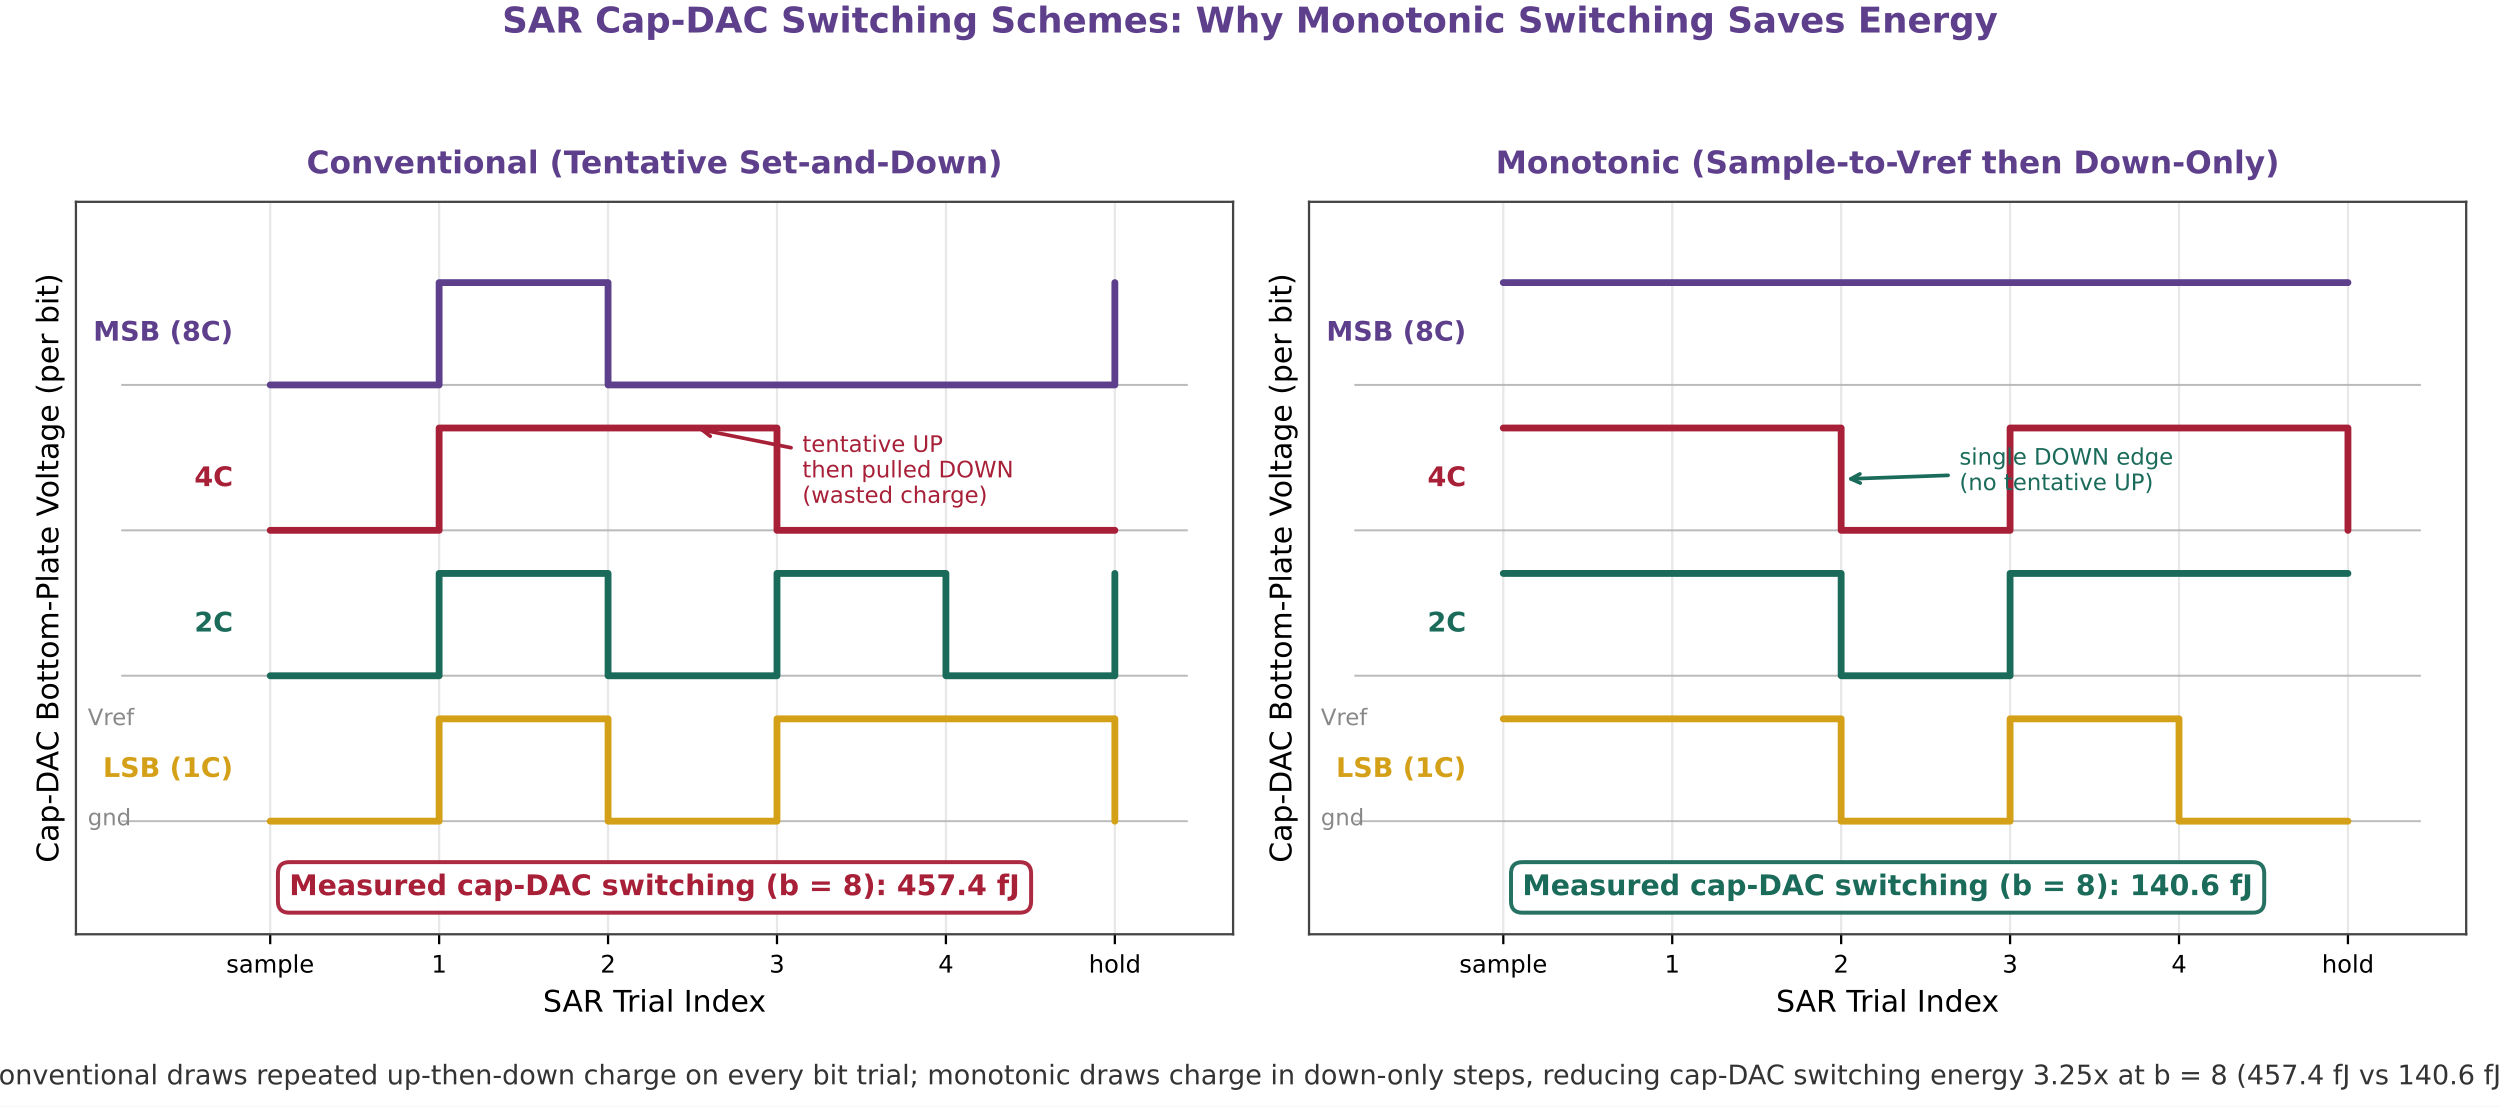
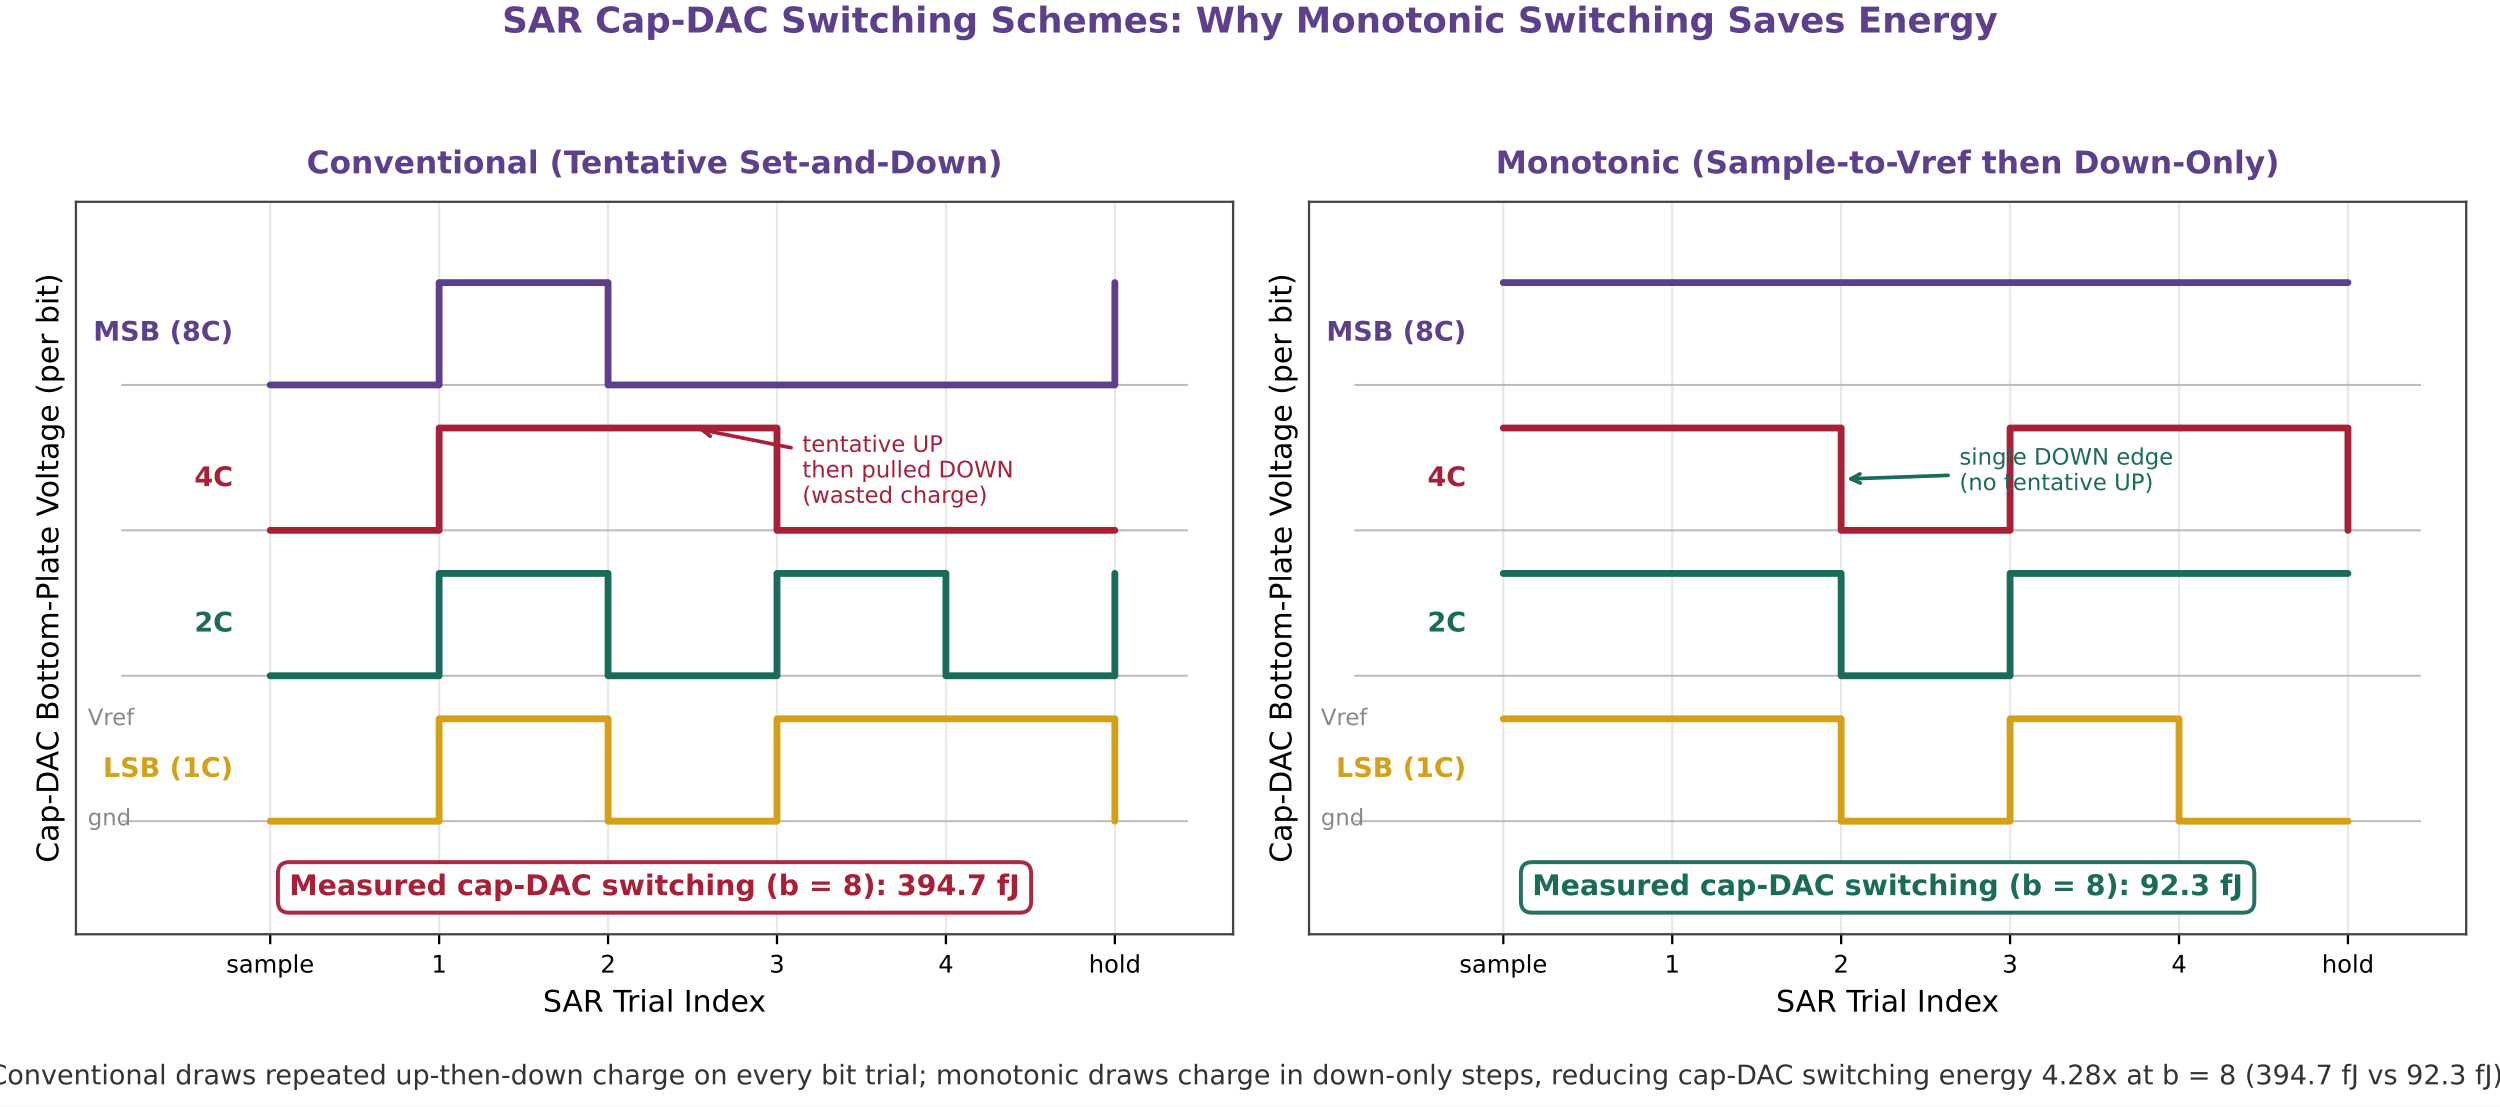
<svg xmlns="http://www.w3.org/2000/svg" xmlns:xlink="http://www.w3.org/1999/xlink" width="878.4pt" height="388.8pt" viewBox="0 0 878.4 388.8" version="1.1">
  <defs>
    <style type="text/css">*{stroke-linejoin: round; stroke-linecap: butt}</style>
  </defs>
  <g id="figure_1">
    <g id="patch_1">
-       <path d="M 0 388.8  L 878.4 388.8  L 878.4 0  L 0 0  z " style="fill: #ffffff" />
+       <path d="M 0 388.8 L 878.4 388.8 L 878.4 0 L 0 0 z " style="fill: #ffffff" />
    </g>
    <g id="axes_1">
      <g id="patch_2">
-         <path d="M 26.68 328.264  L 433.26 328.264  L 433.26 70.912  L 26.68 70.912  z " style="fill: #ffffff" />
+         <path d="M 26.68 328.264 L 433.26 328.264 L 433.26 70.912 L 26.68 70.912 z " style="fill: #ffffff" />
      </g>
      <g id="line2d_1">
-         <path d="M 42.943 135.25  L 416.997 135.25  " clip-path="url(#pe3104d5036)" style="fill: none; stroke: #bbbbbb; stroke-width: 0.7; stroke-linecap: square" />
+         <path d="M 42.943 135.25 L 416.997 135.25 " clip-path="url(#pd3386ef83d)" style="fill: none; stroke: #bbbbbb; stroke-width: 0.7; stroke-linecap: square" />
      </g>
      <g id="line2d_2">
-         <path d="M 42.943 186.342  L 416.997 186.342  " clip-path="url(#pe3104d5036)" style="fill: none; stroke: #bbbbbb; stroke-width: 0.7; stroke-linecap: square" />
+         <path d="M 42.943 186.342 L 416.997 186.342 " clip-path="url(#pd3386ef83d)" style="fill: none; stroke: #bbbbbb; stroke-width: 0.7; stroke-linecap: square" />
      </g>
      <g id="line2d_3">
-         <path d="M 42.943 237.434  L 416.997 237.434  " clip-path="url(#pe3104d5036)" style="fill: none; stroke: #bbbbbb; stroke-width: 0.7; stroke-linecap: square" />
+         <path d="M 42.943 237.434 L 416.997 237.434 " clip-path="url(#pd3386ef83d)" style="fill: none; stroke: #bbbbbb; stroke-width: 0.7; stroke-linecap: square" />
      </g>
      <g id="line2d_4">
-         <path d="M 42.943 288.526  L 416.997 288.526  " clip-path="url(#pe3104d5036)" style="fill: none; stroke: #bbbbbb; stroke-width: 0.7; stroke-linecap: square" />
+         <path d="M 42.943 288.526 L 416.997 288.526 " clip-path="url(#pd3386ef83d)" style="fill: none; stroke: #bbbbbb; stroke-width: 0.7; stroke-linecap: square" />
      </g>
      <g id="matplotlib.axis_1">
        <g id="xtick_1">
          <g id="line2d_5">
-             <path d="M 94.938 328.264  L 94.938 70.912  " clip-path="url(#pe3104d5036)" style="fill: none; stroke: #b0b0b0; stroke-opacity: 0.3; stroke-width: 0.8; stroke-linecap: square" />
+             <path d="M 94.938 328.264 L 94.938 70.912 " clip-path="url(#pd3386ef83d)" style="fill: none; stroke: #b0b0b0; stroke-opacity: 0.3; stroke-width: 0.8; stroke-linecap: square" />
          </g>
          <g id="line2d_6">
            <defs>
-               <path id="mf06673eeaa" d="M 0 0  L 0 3.5  " style="stroke: #000000; stroke-width: 0.8" />
+               <path id="mffccee835b" d="M 0 0 L 0 3.5 " style="stroke: #000000; stroke-width: 0.8" />
            </defs>
            <g>
-               <use xlink:href="#mf06673eeaa" x="94.938" y="328.264" style="stroke: #000000; stroke-width: 0.8" />
+               <use xlink:href="#mffccee835b" x="94.938" y="328.264" style="stroke: #000000; stroke-width: 0.8" />
            </g>
          </g>
          <g id="text_1">
            <text style="font-size: 8.5px; font-family: 'DejaVu Sans', 'Bitstream Vera Sans', 'Computer Modern Sans Serif', 'Lucida Grande', 'Verdana', 'Geneva', 'Lucid', 'Arial', 'Helvetica', 'Avant Garde', sans-serif; text-anchor: middle" x="94.938" y="341.723" transform="rotate(-0 94.93796 341.7227)">sample</text>
          </g>
        </g>
        <g id="xtick_2">
          <g id="line2d_7">
-             <path d="M 154.293 328.264  L 154.293 70.912  " clip-path="url(#pe3104d5036)" style="fill: none; stroke: #b0b0b0; stroke-opacity: 0.3; stroke-width: 0.8; stroke-linecap: square" />
+             <path d="M 154.293 328.264 L 154.293 70.912 " clip-path="url(#pd3386ef83d)" style="fill: none; stroke: #b0b0b0; stroke-opacity: 0.3; stroke-width: 0.8; stroke-linecap: square" />
          </g>
          <g id="line2d_8">
            <g>
-               <use xlink:href="#mf06673eeaa" x="154.293" y="328.264" style="stroke: #000000; stroke-width: 0.8" />
+               <use xlink:href="#mffccee835b" x="154.293" y="328.264" style="stroke: #000000; stroke-width: 0.8" />
            </g>
          </g>
          <g id="text_2">
            <text style="font-size: 8.5px; font-family: 'DejaVu Sans', 'Bitstream Vera Sans', 'Computer Modern Sans Serif', 'Lucida Grande', 'Verdana', 'Geneva', 'Lucid', 'Arial', 'Helvetica', 'Avant Garde', sans-serif; text-anchor: middle" x="154.293" y="341.723" transform="rotate(-0 154.2927 341.7227)">1</text>
          </g>
        </g>
        <g id="xtick_3">
          <g id="line2d_9">
-             <path d="M 213.647 328.264  L 213.647 70.912  " clip-path="url(#pe3104d5036)" style="fill: none; stroke: #b0b0b0; stroke-opacity: 0.3; stroke-width: 0.8; stroke-linecap: square" />
+             <path d="M 213.647 328.264 L 213.647 70.912 " clip-path="url(#pd3386ef83d)" style="fill: none; stroke: #b0b0b0; stroke-opacity: 0.3; stroke-width: 0.8; stroke-linecap: square" />
          </g>
          <g id="line2d_10">
            <g>
-               <use xlink:href="#mf06673eeaa" x="213.647" y="328.264" style="stroke: #000000; stroke-width: 0.8" />
+               <use xlink:href="#mffccee835b" x="213.647" y="328.264" style="stroke: #000000; stroke-width: 0.8" />
            </g>
          </g>
          <g id="text_3">
            <text style="font-size: 8.5px; font-family: 'DejaVu Sans', 'Bitstream Vera Sans', 'Computer Modern Sans Serif', 'Lucida Grande', 'Verdana', 'Geneva', 'Lucid', 'Arial', 'Helvetica', 'Avant Garde', sans-serif; text-anchor: middle" x="213.647" y="341.723" transform="rotate(-0 213.6474 341.7227)">2</text>
          </g>
        </g>
        <g id="xtick_4">
          <g id="line2d_11">
-             <path d="M 273.002 328.264  L 273.002 70.912  " clip-path="url(#pe3104d5036)" style="fill: none; stroke: #b0b0b0; stroke-opacity: 0.3; stroke-width: 0.8; stroke-linecap: square" />
+             <path d="M 273.002 328.264 L 273.002 70.912 " clip-path="url(#pd3386ef83d)" style="fill: none; stroke: #b0b0b0; stroke-opacity: 0.3; stroke-width: 0.8; stroke-linecap: square" />
          </g>
          <g id="line2d_12">
            <g>
-               <use xlink:href="#mf06673eeaa" x="273.002" y="328.264" style="stroke: #000000; stroke-width: 0.8" />
+               <use xlink:href="#mffccee835b" x="273.002" y="328.264" style="stroke: #000000; stroke-width: 0.8" />
            </g>
          </g>
          <g id="text_4">
            <text style="font-size: 8.5px; font-family: 'DejaVu Sans', 'Bitstream Vera Sans', 'Computer Modern Sans Serif', 'Lucida Grande', 'Verdana', 'Geneva', 'Lucid', 'Arial', 'Helvetica', 'Avant Garde', sans-serif; text-anchor: middle" x="273.002" y="341.723" transform="rotate(-0 273.0022 341.7227)">3</text>
          </g>
        </g>
        <g id="xtick_5">
          <g id="line2d_13">
-             <path d="M 332.357 328.264  L 332.357 70.912  " clip-path="url(#pe3104d5036)" style="fill: none; stroke: #b0b0b0; stroke-opacity: 0.3; stroke-width: 0.8; stroke-linecap: square" />
+             <path d="M 332.357 328.264 L 332.357 70.912 " clip-path="url(#pd3386ef83d)" style="fill: none; stroke: #b0b0b0; stroke-opacity: 0.3; stroke-width: 0.8; stroke-linecap: square" />
          </g>
          <g id="line2d_14">
            <g>
-               <use xlink:href="#mf06673eeaa" x="332.357" y="328.264" style="stroke: #000000; stroke-width: 0.8" />
+               <use xlink:href="#mffccee835b" x="332.357" y="328.264" style="stroke: #000000; stroke-width: 0.8" />
            </g>
          </g>
          <g id="text_5">
            <text style="font-size: 8.5px; font-family: 'DejaVu Sans', 'Bitstream Vera Sans', 'Computer Modern Sans Serif', 'Lucida Grande', 'Verdana', 'Geneva', 'Lucid', 'Arial', 'Helvetica', 'Avant Garde', sans-serif; text-anchor: middle" x="332.357" y="341.723" transform="rotate(-0 332.3569 341.7227)">4</text>
          </g>
        </g>
        <g id="xtick_6">
          <g id="line2d_15">
-             <path d="M 391.712 328.264  L 391.712 70.912  " clip-path="url(#pe3104d5036)" style="fill: none; stroke: #b0b0b0; stroke-opacity: 0.3; stroke-width: 0.8; stroke-linecap: square" />
+             <path d="M 391.712 328.264 L 391.712 70.912 " clip-path="url(#pd3386ef83d)" style="fill: none; stroke: #b0b0b0; stroke-opacity: 0.3; stroke-width: 0.8; stroke-linecap: square" />
          </g>
          <g id="line2d_16">
            <g>
-               <use xlink:href="#mf06673eeaa" x="391.712" y="328.264" style="stroke: #000000; stroke-width: 0.8" />
+               <use xlink:href="#mffccee835b" x="391.712" y="328.264" style="stroke: #000000; stroke-width: 0.8" />
            </g>
          </g>
          <g id="text_6">
            <text style="font-size: 8.5px; font-family: 'DejaVu Sans', 'Bitstream Vera Sans', 'Computer Modern Sans Serif', 'Lucida Grande', 'Verdana', 'Geneva', 'Lucid', 'Arial', 'Helvetica', 'Avant Garde', sans-serif; text-anchor: middle" x="391.712" y="341.723" transform="rotate(-0 391.7117 341.7227)">hold</text>
          </g>
        </g>
        <g id="text_7">
          <text style="font-size: 10.5px; font-family: 'DejaVu Sans', 'Bitstream Vera Sans', 'Computer Modern Sans Serif', 'Lucida Grande', 'Verdana', 'Geneva', 'Lucid', 'Arial', 'Helvetica', 'Avant Garde', sans-serif; text-anchor: middle" x="229.97" y="355.469" transform="rotate(-0 229.97 355.4688)">SAR Trial Index</text>
        </g>
      </g>
      <g id="matplotlib.axis_2">
        <g id="text_8">
          <text style="font-size: 10.5px; font-family: 'DejaVu Sans', 'Bitstream Vera Sans', 'Computer Modern Sans Serif', 'Lucida Grande', 'Verdana', 'Geneva', 'Lucid', 'Arial', 'Helvetica', 'Avant Garde', sans-serif; text-anchor: middle" x="20.496" y="199.588" transform="rotate(-90 20.49633 199.588)">Cap-DAC Bottom-Plate Voltage (per bit)</text>
        </g>
      </g>
      <g id="line2d_17">
-         <path d="M 94.938 135.25  L 154.293 135.25  L 154.293 99.296  L 213.647 99.296  L 213.647 135.25  L 273.002 135.25  L 273.002 135.25  L 332.357 135.25  L 332.357 135.25  L 391.712 135.25  L 391.712 99.296  " clip-path="url(#pe3104d5036)" style="fill: none; stroke: #5e3f8c; stroke-width: 2.4; stroke-linecap: round" />
+         <path d="M 94.938 135.25 L 154.293 135.25 L 154.293 99.296 L 213.647 99.296 L 213.647 135.25 L 273.002 135.25 L 273.002 135.25 L 332.357 135.25 L 332.357 135.25 L 391.712 135.25 L 391.712 99.296 " clip-path="url(#pd3386ef83d)" style="fill: none; stroke: #5e3f8c; stroke-width: 2.4; stroke-linecap: round" />
      </g>
      <g id="line2d_18">
-         <path d="M 94.938 186.342  L 154.293 186.342  L 154.293 150.388  L 213.647 150.388  L 213.647 150.388  L 273.002 150.388  L 273.002 186.342  L 332.357 186.342  L 332.357 186.342  L 391.712 186.342  L 391.712 186.342  " clip-path="url(#pe3104d5036)" style="fill: none; stroke: #a82038; stroke-width: 2.4; stroke-linecap: round" />
+         <path d="M 94.938 186.342 L 154.293 186.342 L 154.293 150.388 L 213.647 150.388 L 213.647 150.388 L 273.002 150.388 L 273.002 186.342 L 332.357 186.342 L 332.357 186.342 L 391.712 186.342 L 391.712 186.342 " clip-path="url(#pd3386ef83d)" style="fill: none; stroke: #a82038; stroke-width: 2.4; stroke-linecap: round" />
      </g>
      <g id="line2d_19">
-         <path d="M 94.938 237.434  L 154.293 237.434  L 154.293 201.48  L 213.647 201.48  L 213.647 237.434  L 273.002 237.434  L 273.002 201.48  L 332.357 201.48  L 332.357 237.434  L 391.712 237.434  L 391.712 201.48  " clip-path="url(#pe3104d5036)" style="fill: none; stroke: #1a6b5a; stroke-width: 2.4; stroke-linecap: round" />
+         <path d="M 94.938 237.434 L 154.293 237.434 L 154.293 201.48 L 213.647 201.48 L 213.647 237.434 L 273.002 237.434 L 273.002 201.48 L 332.357 201.48 L 332.357 237.434 L 391.712 237.434 L 391.712 201.48 " clip-path="url(#pd3386ef83d)" style="fill: none; stroke: #1a6b5a; stroke-width: 2.4; stroke-linecap: round" />
      </g>
      <g id="line2d_20">
-         <path d="M 94.938 288.526  L 154.293 288.526  L 154.293 252.572  L 213.647 252.572  L 213.647 288.526  L 273.002 288.526  L 273.002 252.572  L 332.357 252.572  L 332.357 252.572  L 391.712 252.572  L 391.712 288.526  " clip-path="url(#pe3104d5036)" style="fill: none; stroke: #d4a017; stroke-width: 2.4; stroke-linecap: round" />
+         <path d="M 94.938 288.526 L 154.293 288.526 L 154.293 252.572 L 213.647 252.572 L 213.647 288.526 L 273.002 288.526 L 273.002 252.572 L 332.357 252.572 L 332.357 252.572 L 391.712 252.572 L 391.712 288.526 " clip-path="url(#pd3386ef83d)" style="fill: none; stroke: #d4a017; stroke-width: 2.4; stroke-linecap: round" />
      </g>
      <g id="patch_3">
-         <path d="M 26.68 328.264  L 26.68 70.912  " style="fill: none; stroke: #444444; stroke-width: 0.8; stroke-linejoin: miter; stroke-linecap: square" />
+         <path d="M 26.68 328.264 L 26.68 70.912 " style="fill: none; stroke: #444444; stroke-width: 0.8; stroke-linejoin: miter; stroke-linecap: square" />
      </g>
      <g id="patch_4">
-         <path d="M 433.26 328.264  L 433.26 70.912  " style="fill: none; stroke: #444444; stroke-width: 0.8; stroke-linejoin: miter; stroke-linecap: square" />
+         <path d="M 433.26 328.264 L 433.26 70.912 " style="fill: none; stroke: #444444; stroke-width: 0.8; stroke-linejoin: miter; stroke-linecap: square" />
      </g>
      <g id="patch_5">
-         <path d="M 26.68 328.264  L 433.26 328.264  " style="fill: none; stroke: #444444; stroke-width: 0.8; stroke-linejoin: miter; stroke-linecap: square" />
+         <path d="M 26.68 328.264 L 433.26 328.264 " style="fill: none; stroke: #444444; stroke-width: 0.8; stroke-linejoin: miter; stroke-linecap: square" />
      </g>
      <g id="patch_6">
-         <path d="M 26.68 70.912  L 433.26 70.912  " style="fill: none; stroke: #444444; stroke-width: 0.8; stroke-linejoin: miter; stroke-linecap: square" />
+         <path d="M 26.68 70.912 L 433.26 70.912 " style="fill: none; stroke: #444444; stroke-width: 0.8; stroke-linejoin: miter; stroke-linecap: square" />
      </g>
      <g id="text_9">
        <text style="font-weight: 700; font-size: 9.5px; font-family: 'DejaVu Sans', 'Bitstream Vera Sans', 'Computer Modern Sans Serif', 'Lucida Grande', 'Verdana', 'Geneva', 'Lucid', 'Arial', 'Helvetica', 'Avant Garde', sans-serif; text-anchor: end; fill: #5e3f8c" x="81.88" y="119.705" transform="rotate(-0 81.87991 119.7054)">MSB (8C)</text>
      </g>
      <g id="text_10">
        <text style="font-weight: 700; font-size: 9.5px; font-family: 'DejaVu Sans', 'Bitstream Vera Sans', 'Computer Modern Sans Serif', 'Lucida Grande', 'Verdana', 'Geneva', 'Lucid', 'Arial', 'Helvetica', 'Avant Garde', sans-serif; text-anchor: end; fill: #a82038" x="81.88" y="170.797" transform="rotate(-0 81.87991 170.7973)">4C</text>
      </g>
      <g id="text_11">
        <text style="font-weight: 700; font-size: 9.5px; font-family: 'DejaVu Sans', 'Bitstream Vera Sans', 'Computer Modern Sans Serif', 'Lucida Grande', 'Verdana', 'Geneva', 'Lucid', 'Arial', 'Helvetica', 'Avant Garde', sans-serif; text-anchor: end; fill: #1a6b5a" x="81.88" y="221.889" transform="rotate(-0 81.87991 221.8893)">2C</text>
      </g>
      <g id="text_12">
        <text style="font-weight: 700; font-size: 9.5px; font-family: 'DejaVu Sans', 'Bitstream Vera Sans', 'Computer Modern Sans Serif', 'Lucida Grande', 'Verdana', 'Geneva', 'Lucid', 'Arial', 'Helvetica', 'Avant Garde', sans-serif; text-anchor: end; fill: #d4a017" x="81.88" y="272.981" transform="rotate(-0 81.87991 272.9812)">LSB (1C)</text>
      </g>
      <g id="patch_7">
-         <path d="M 277.942 157.311  Q 261.616 154.046 246.715 151.066  " style="fill: none; stroke: #a82038; stroke-width: 1.3; stroke-linecap: round" />
-         <path d="M 249.539 153.263  L 246.715 151.066  L 250.167 150.125  " style="fill: none; stroke: #a82038; stroke-width: 1.3; stroke-linecap: round" />
+         <path d="M 277.942 157.311 Q 261.616 154.046 246.715 151.066 " style="fill: none; stroke: #a82038; stroke-width: 1.3; stroke-linecap: round" />
+         <path d="M 249.539 153.263 L 246.715 151.066 L 250.167 150.125 " style="fill: none; stroke: #a82038; stroke-width: 1.3; stroke-linecap: round" />
      </g>
      <g id="text_13">
        <text style="font-size: 8px; font-family: 'DejaVu Sans', 'Bitstream Vera Sans', 'Computer Modern Sans Serif', 'Lucida Grande', 'Verdana', 'Geneva', 'Lucid', 'Arial', 'Helvetica', 'Avant Garde', sans-serif; fill: #a82038" transform="translate(281.9054 158.776)">tentative UP</text>
        <text style="font-size: 8px; font-family: 'DejaVu Sans', 'Bitstream Vera Sans', 'Computer Modern Sans Serif', 'Lucida Grande', 'Verdana', 'Geneva', 'Lucid', 'Arial', 'Helvetica', 'Avant Garde', sans-serif; fill: #a82038" transform="translate(281.9054 167.7342)">then pulled DOWN</text>
        <text style="font-size: 8px; font-family: 'DejaVu Sans', 'Bitstream Vera Sans', 'Computer Modern Sans Serif', 'Lucida Grande', 'Verdana', 'Geneva', 'Lucid', 'Arial', 'Helvetica', 'Avant Garde', sans-serif; fill: #a82038" transform="translate(281.9054 176.6925)">(wasted charge)</text>
      </g>
      <g id="text_14">
        <text style="font-size: 8px; font-family: 'DejaVu Sans', 'Bitstream Vera Sans', 'Computer Modern Sans Serif', 'Lucida Grande', 'Verdana', 'Geneva', 'Lucid', 'Arial', 'Helvetica', 'Avant Garde', sans-serif; text-anchor: start; fill: #888888" x="30.835" y="289.976" transform="rotate(-0 30.83483 289.9764)">gnd</text>
      </g>
      <g id="text_15">
        <text style="font-size: 8px; font-family: 'DejaVu Sans', 'Bitstream Vera Sans', 'Computer Modern Sans Serif', 'Lucida Grande', 'Verdana', 'Geneva', 'Lucid', 'Arial', 'Helvetica', 'Avant Garde', sans-serif; text-anchor: start; fill: #888888" x="30.835" y="254.78" transform="rotate(-0 30.83483 254.7797)">Vref</text>
      </g>
      <g id="text_16">
        <g id="patch_8">
-           <path d="M 101.649 320.683  L 358.291 320.683  Q 362.291 320.683 362.291 316.683  L 362.291 306.927  Q 362.291 302.927 358.291 302.927  L 101.649 302.927  Q 97.649 302.927 97.649 306.927  L 97.649 316.683  Q 97.649 320.683 101.649 320.683  z " style="fill: #ffffff; opacity: 0.95; stroke: #a82038; stroke-width: 1.4; stroke-linejoin: miter" />
-         </g>
-         <text style="font-weight: 700; font-size: 10px; font-family: 'DejaVu Sans', 'Bitstream Vera Sans', 'Computer Modern Sans Serif', 'Lucida Grande', 'Verdana', 'Geneva', 'Lucid', 'Arial', 'Helvetica', 'Avant Garde', sans-serif; text-anchor: middle; fill: #a82038" x="229.97" y="314.525" transform="rotate(-0 229.97 314.5253)">Measured cap-DAC switching (b = 8): 457.4 fJ</text>
+           <path d="M 101.649 320.683 L 358.291 320.683 Q 362.291 320.683 362.291 316.683 L 362.291 306.927 Q 362.291 302.927 358.291 302.927 L 101.649 302.927 Q 97.649 302.927 97.649 306.927 L 97.649 316.683 Q 97.649 320.683 101.649 320.683 z " style="fill: #ffffff; opacity: 0.95; stroke: #a82038; stroke-width: 1.4; stroke-linejoin: miter" />
+         </g>
+         <text style="font-weight: 700; font-size: 10px; font-family: 'DejaVu Sans', 'Bitstream Vera Sans', 'Computer Modern Sans Serif', 'Lucida Grande', 'Verdana', 'Geneva', 'Lucid', 'Arial', 'Helvetica', 'Avant Garde', sans-serif; text-anchor: middle; fill: #a82038" x="229.97" y="314.525" transform="rotate(-0 229.97 314.5253)">Measured cap-DAC switching (b = 8): 394.7 fJ</text>
      </g>
      <g id="text_17">
        <text style="font-weight: 700; font-size: 11px; font-family: 'DejaVu Sans', 'Bitstream Vera Sans', 'Computer Modern Sans Serif', 'Lucida Grande', 'Verdana', 'Geneva', 'Lucid', 'Arial', 'Helvetica', 'Avant Garde', sans-serif; text-anchor: middle; fill: #5e3f8c" x="229.97" y="60.912" transform="rotate(-0 229.97 60.912)">Conventional (Tentative Set-and-Down)</text>
      </g>
    </g>
    <g id="axes_2">
      <g id="patch_9">
-         <path d="M 459.94 328.264  L 866.52 328.264  L 866.52 70.912  L 459.94 70.912  z " style="fill: #ffffff" />
+         <path d="M 459.94 328.264 L 866.52 328.264 L 866.52 70.912 L 459.94 70.912 z " style="fill: #ffffff" />
      </g>
      <g id="line2d_21">
-         <path d="M 476.203 135.25  L 850.257 135.25  " clip-path="url(#pcc936fb343)" style="fill: none; stroke: #bbbbbb; stroke-width: 0.7; stroke-linecap: square" />
+         <path d="M 476.203 135.25 L 850.257 135.25 " clip-path="url(#p3ec2bf983e)" style="fill: none; stroke: #bbbbbb; stroke-width: 0.7; stroke-linecap: square" />
      </g>
      <g id="line2d_22">
-         <path d="M 476.203 186.342  L 850.257 186.342  " clip-path="url(#pcc936fb343)" style="fill: none; stroke: #bbbbbb; stroke-width: 0.7; stroke-linecap: square" />
+         <path d="M 476.203 186.342 L 850.257 186.342 " clip-path="url(#p3ec2bf983e)" style="fill: none; stroke: #bbbbbb; stroke-width: 0.7; stroke-linecap: square" />
      </g>
      <g id="line2d_23">
-         <path d="M 476.203 237.434  L 850.257 237.434  " clip-path="url(#pcc936fb343)" style="fill: none; stroke: #bbbbbb; stroke-width: 0.7; stroke-linecap: square" />
+         <path d="M 476.203 237.434 L 850.257 237.434 " clip-path="url(#p3ec2bf983e)" style="fill: none; stroke: #bbbbbb; stroke-width: 0.7; stroke-linecap: square" />
      </g>
      <g id="line2d_24">
-         <path d="M 476.203 288.526  L 850.257 288.526  " clip-path="url(#pcc936fb343)" style="fill: none; stroke: #bbbbbb; stroke-width: 0.7; stroke-linecap: square" />
+         <path d="M 476.203 288.526 L 850.257 288.526 " clip-path="url(#p3ec2bf983e)" style="fill: none; stroke: #bbbbbb; stroke-width: 0.7; stroke-linecap: square" />
      </g>
      <g id="matplotlib.axis_3">
        <g id="xtick_7">
          <g id="line2d_25">
-             <path d="M 528.198 328.264  L 528.198 70.912  " clip-path="url(#pcc936fb343)" style="fill: none; stroke: #b0b0b0; stroke-opacity: 0.3; stroke-width: 0.8; stroke-linecap: square" />
+             <path d="M 528.198 328.264 L 528.198 70.912 " clip-path="url(#p3ec2bf983e)" style="fill: none; stroke: #b0b0b0; stroke-opacity: 0.3; stroke-width: 0.8; stroke-linecap: square" />
          </g>
          <g id="line2d_26">
            <g>
-               <use xlink:href="#mf06673eeaa" x="528.198" y="328.264" style="stroke: #000000; stroke-width: 0.8" />
+               <use xlink:href="#mffccee835b" x="528.198" y="328.264" style="stroke: #000000; stroke-width: 0.8" />
            </g>
          </g>
          <g id="text_18">
            <text style="font-size: 8.5px; font-family: 'DejaVu Sans', 'Bitstream Vera Sans', 'Computer Modern Sans Serif', 'Lucida Grande', 'Verdana', 'Geneva', 'Lucid', 'Arial', 'Helvetica', 'Avant Garde', sans-serif; text-anchor: middle" x="528.198" y="341.723" transform="rotate(-0 528.198 341.7227)">sample</text>
          </g>
        </g>
        <g id="xtick_8">
          <g id="line2d_27">
-             <path d="M 587.553 328.264  L 587.553 70.912  " clip-path="url(#pcc936fb343)" style="fill: none; stroke: #b0b0b0; stroke-opacity: 0.3; stroke-width: 0.8; stroke-linecap: square" />
+             <path d="M 587.553 328.264 L 587.553 70.912 " clip-path="url(#p3ec2bf983e)" style="fill: none; stroke: #b0b0b0; stroke-opacity: 0.3; stroke-width: 0.8; stroke-linecap: square" />
          </g>
          <g id="line2d_28">
            <g>
-               <use xlink:href="#mf06673eeaa" x="587.553" y="328.264" style="stroke: #000000; stroke-width: 0.8" />
+               <use xlink:href="#mffccee835b" x="587.553" y="328.264" style="stroke: #000000; stroke-width: 0.8" />
            </g>
          </g>
          <g id="text_19">
            <text style="font-size: 8.5px; font-family: 'DejaVu Sans', 'Bitstream Vera Sans', 'Computer Modern Sans Serif', 'Lucida Grande', 'Verdana', 'Geneva', 'Lucid', 'Arial', 'Helvetica', 'Avant Garde', sans-serif; text-anchor: middle" x="587.553" y="341.723" transform="rotate(-0 587.5527 341.7227)">1</text>
          </g>
        </g>
        <g id="xtick_9">
          <g id="line2d_29">
-             <path d="M 646.907 328.264  L 646.907 70.912  " clip-path="url(#pcc936fb343)" style="fill: none; stroke: #b0b0b0; stroke-opacity: 0.3; stroke-width: 0.8; stroke-linecap: square" />
+             <path d="M 646.907 328.264 L 646.907 70.912 " clip-path="url(#p3ec2bf983e)" style="fill: none; stroke: #b0b0b0; stroke-opacity: 0.3; stroke-width: 0.8; stroke-linecap: square" />
          </g>
          <g id="line2d_30">
            <g>
-               <use xlink:href="#mf06673eeaa" x="646.907" y="328.264" style="stroke: #000000; stroke-width: 0.8" />
+               <use xlink:href="#mffccee835b" x="646.907" y="328.264" style="stroke: #000000; stroke-width: 0.8" />
            </g>
          </g>
          <g id="text_20">
            <text style="font-size: 8.5px; font-family: 'DejaVu Sans', 'Bitstream Vera Sans', 'Computer Modern Sans Serif', 'Lucida Grande', 'Verdana', 'Geneva', 'Lucid', 'Arial', 'Helvetica', 'Avant Garde', sans-serif; text-anchor: middle" x="646.907" y="341.723" transform="rotate(-0 646.9074 341.7227)">2</text>
          </g>
        </g>
        <g id="xtick_10">
          <g id="line2d_31">
-             <path d="M 706.262 328.264  L 706.262 70.912  " clip-path="url(#pcc936fb343)" style="fill: none; stroke: #b0b0b0; stroke-opacity: 0.3; stroke-width: 0.8; stroke-linecap: square" />
+             <path d="M 706.262 328.264 L 706.262 70.912 " clip-path="url(#p3ec2bf983e)" style="fill: none; stroke: #b0b0b0; stroke-opacity: 0.3; stroke-width: 0.8; stroke-linecap: square" />
          </g>
          <g id="line2d_32">
            <g>
-               <use xlink:href="#mf06673eeaa" x="706.262" y="328.264" style="stroke: #000000; stroke-width: 0.8" />
+               <use xlink:href="#mffccee835b" x="706.262" y="328.264" style="stroke: #000000; stroke-width: 0.8" />
            </g>
          </g>
          <g id="text_21">
            <text style="font-size: 8.5px; font-family: 'DejaVu Sans', 'Bitstream Vera Sans', 'Computer Modern Sans Serif', 'Lucida Grande', 'Verdana', 'Geneva', 'Lucid', 'Arial', 'Helvetica', 'Avant Garde', sans-serif; text-anchor: middle" x="706.262" y="341.723" transform="rotate(-0 706.2622 341.7227)">3</text>
          </g>
        </g>
        <g id="xtick_11">
          <g id="line2d_33">
-             <path d="M 765.617 328.264  L 765.617 70.912  " clip-path="url(#pcc936fb343)" style="fill: none; stroke: #b0b0b0; stroke-opacity: 0.3; stroke-width: 0.8; stroke-linecap: square" />
+             <path d="M 765.617 328.264 L 765.617 70.912 " clip-path="url(#p3ec2bf983e)" style="fill: none; stroke: #b0b0b0; stroke-opacity: 0.3; stroke-width: 0.8; stroke-linecap: square" />
          </g>
          <g id="line2d_34">
            <g>
-               <use xlink:href="#mf06673eeaa" x="765.617" y="328.264" style="stroke: #000000; stroke-width: 0.8" />
+               <use xlink:href="#mffccee835b" x="765.617" y="328.264" style="stroke: #000000; stroke-width: 0.8" />
            </g>
          </g>
          <g id="text_22">
            <text style="font-size: 8.5px; font-family: 'DejaVu Sans', 'Bitstream Vera Sans', 'Computer Modern Sans Serif', 'Lucida Grande', 'Verdana', 'Geneva', 'Lucid', 'Arial', 'Helvetica', 'Avant Garde', sans-serif; text-anchor: middle" x="765.617" y="341.723" transform="rotate(-0 765.6169 341.7227)">4</text>
          </g>
        </g>
        <g id="xtick_12">
          <g id="line2d_35">
-             <path d="M 824.972 328.264  L 824.972 70.912  " clip-path="url(#pcc936fb343)" style="fill: none; stroke: #b0b0b0; stroke-opacity: 0.3; stroke-width: 0.8; stroke-linecap: square" />
+             <path d="M 824.972 328.264 L 824.972 70.912 " clip-path="url(#p3ec2bf983e)" style="fill: none; stroke: #b0b0b0; stroke-opacity: 0.3; stroke-width: 0.8; stroke-linecap: square" />
          </g>
          <g id="line2d_36">
            <g>
-               <use xlink:href="#mf06673eeaa" x="824.972" y="328.264" style="stroke: #000000; stroke-width: 0.8" />
+               <use xlink:href="#mffccee835b" x="824.972" y="328.264" style="stroke: #000000; stroke-width: 0.8" />
            </g>
          </g>
          <g id="text_23">
            <text style="font-size: 8.5px; font-family: 'DejaVu Sans', 'Bitstream Vera Sans', 'Computer Modern Sans Serif', 'Lucida Grande', 'Verdana', 'Geneva', 'Lucid', 'Arial', 'Helvetica', 'Avant Garde', sans-serif; text-anchor: middle" x="824.972" y="341.723" transform="rotate(-0 824.9717 341.7227)">hold</text>
          </g>
        </g>
        <g id="text_24">
          <text style="font-size: 10.5px; font-family: 'DejaVu Sans', 'Bitstream Vera Sans', 'Computer Modern Sans Serif', 'Lucida Grande', 'Verdana', 'Geneva', 'Lucid', 'Arial', 'Helvetica', 'Avant Garde', sans-serif; text-anchor: middle" x="663.23" y="355.469" transform="rotate(-0 663.23 355.4688)">SAR Trial Index</text>
        </g>
      </g>
      <g id="matplotlib.axis_4">
        <g id="text_25">
          <text style="font-size: 10.5px; font-family: 'DejaVu Sans', 'Bitstream Vera Sans', 'Computer Modern Sans Serif', 'Lucida Grande', 'Verdana', 'Geneva', 'Lucid', 'Arial', 'Helvetica', 'Avant Garde', sans-serif; text-anchor: middle" x="453.756" y="199.588" transform="rotate(-90 453.7563 199.588)">Cap-DAC Bottom-Plate Voltage (per bit)</text>
        </g>
      </g>
      <g id="line2d_37">
-         <path d="M 528.198 99.296  L 587.553 99.296  L 587.553 99.296  L 646.907 99.296  L 646.907 99.296  L 706.262 99.296  L 706.262 99.296  L 765.617 99.296  L 765.617 99.296  L 824.972 99.296  L 824.972 99.296  " clip-path="url(#pcc936fb343)" style="fill: none; stroke: #5e3f8c; stroke-width: 2.4; stroke-linecap: round" />
+         <path d="M 528.198 99.296 L 587.553 99.296 L 587.553 99.296 L 646.907 99.296 L 646.907 99.296 L 706.262 99.296 L 706.262 99.296 L 765.617 99.296 L 765.617 99.296 L 824.972 99.296 L 824.972 99.296 " clip-path="url(#p3ec2bf983e)" style="fill: none; stroke: #5e3f8c; stroke-width: 2.4; stroke-linecap: round" />
      </g>
      <g id="line2d_38">
-         <path d="M 528.198 150.388  L 587.553 150.388  L 587.553 150.388  L 646.907 150.388  L 646.907 186.342  L 706.262 186.342  L 706.262 150.388  L 765.617 150.388  L 765.617 150.388  L 824.972 150.388  L 824.972 186.342  " clip-path="url(#pcc936fb343)" style="fill: none; stroke: #a82038; stroke-width: 2.4; stroke-linecap: round" />
+         <path d="M 528.198 150.388 L 587.553 150.388 L 587.553 150.388 L 646.907 150.388 L 646.907 186.342 L 706.262 186.342 L 706.262 150.388 L 765.617 150.388 L 765.617 150.388 L 824.972 150.388 L 824.972 186.342 " clip-path="url(#p3ec2bf983e)" style="fill: none; stroke: #a82038; stroke-width: 2.4; stroke-linecap: round" />
      </g>
      <g id="line2d_39">
-         <path d="M 528.198 201.48  L 587.553 201.48  L 587.553 201.48  L 646.907 201.48  L 646.907 237.434  L 706.262 237.434  L 706.262 201.48  L 765.617 201.48  L 765.617 201.48  L 824.972 201.48  L 824.972 201.48  " clip-path="url(#pcc936fb343)" style="fill: none; stroke: #1a6b5a; stroke-width: 2.4; stroke-linecap: round" />
+         <path d="M 528.198 201.48 L 587.553 201.48 L 587.553 201.48 L 646.907 201.48 L 646.907 237.434 L 706.262 237.434 L 706.262 201.48 L 765.617 201.48 L 765.617 201.48 L 824.972 201.48 L 824.972 201.48 " clip-path="url(#p3ec2bf983e)" style="fill: none; stroke: #1a6b5a; stroke-width: 2.4; stroke-linecap: round" />
      </g>
      <g id="line2d_40">
-         <path d="M 528.198 252.572  L 587.553 252.572  L 587.553 252.572  L 646.907 252.572  L 646.907 288.526  L 706.262 288.526  L 706.262 252.572  L 765.617 252.572  L 765.617 288.526  L 824.972 288.526  L 824.972 288.526  " clip-path="url(#pcc936fb343)" style="fill: none; stroke: #d4a017; stroke-width: 2.4; stroke-linecap: round" />
+         <path d="M 528.198 252.572 L 587.553 252.572 L 587.553 252.572 L 646.907 252.572 L 646.907 288.526 L 706.262 288.526 L 706.262 252.572 L 765.617 252.572 L 765.617 288.526 L 824.972 288.526 L 824.972 288.526 " clip-path="url(#p3ec2bf983e)" style="fill: none; stroke: #d4a017; stroke-width: 2.4; stroke-linecap: round" />
      </g>
      <g id="patch_10">
-         <path d="M 459.94 328.264  L 459.94 70.912  " style="fill: none; stroke: #444444; stroke-width: 0.8; stroke-linejoin: miter; stroke-linecap: square" />
+         <path d="M 459.94 328.264 L 459.94 70.912 " style="fill: none; stroke: #444444; stroke-width: 0.8; stroke-linejoin: miter; stroke-linecap: square" />
      </g>
      <g id="patch_11">
-         <path d="M 866.52 328.264  L 866.52 70.912  " style="fill: none; stroke: #444444; stroke-width: 0.8; stroke-linejoin: miter; stroke-linecap: square" />
+         <path d="M 866.52 328.264 L 866.52 70.912 " style="fill: none; stroke: #444444; stroke-width: 0.8; stroke-linejoin: miter; stroke-linecap: square" />
      </g>
      <g id="patch_12">
-         <path d="M 459.94 328.264  L 866.52 328.264  " style="fill: none; stroke: #444444; stroke-width: 0.8; stroke-linejoin: miter; stroke-linecap: square" />
+         <path d="M 459.94 328.264 L 866.52 328.264 " style="fill: none; stroke: #444444; stroke-width: 0.8; stroke-linejoin: miter; stroke-linecap: square" />
      </g>
      <g id="patch_13">
-         <path d="M 459.94 70.912  L 866.52 70.912  " style="fill: none; stroke: #444444; stroke-width: 0.8; stroke-linejoin: miter; stroke-linecap: square" />
+         <path d="M 459.94 70.912 L 866.52 70.912 " style="fill: none; stroke: #444444; stroke-width: 0.8; stroke-linejoin: miter; stroke-linecap: square" />
      </g>
      <g id="text_26">
        <text style="font-weight: 700; font-size: 9.5px; font-family: 'DejaVu Sans', 'Bitstream Vera Sans', 'Computer Modern Sans Serif', 'Lucida Grande', 'Verdana', 'Geneva', 'Lucid', 'Arial', 'Helvetica', 'Avant Garde', sans-serif; text-anchor: end; fill: #5e3f8c" x="515.14" y="119.705" transform="rotate(-0 515.1399 119.7054)">MSB (8C)</text>
      </g>
      <g id="text_27">
        <text style="font-weight: 700; font-size: 9.5px; font-family: 'DejaVu Sans', 'Bitstream Vera Sans', 'Computer Modern Sans Serif', 'Lucida Grande', 'Verdana', 'Geneva', 'Lucid', 'Arial', 'Helvetica', 'Avant Garde', sans-serif; text-anchor: end; fill: #a82038" x="515.14" y="170.797" transform="rotate(-0 515.1399 170.7973)">4C</text>
      </g>
      <g id="text_28">
        <text style="font-weight: 700; font-size: 9.5px; font-family: 'DejaVu Sans', 'Bitstream Vera Sans', 'Computer Modern Sans Serif', 'Lucida Grande', 'Verdana', 'Geneva', 'Lucid', 'Arial', 'Helvetica', 'Avant Garde', sans-serif; text-anchor: end; fill: #1a6b5a" x="515.14" y="221.889" transform="rotate(-0 515.1399 221.8893)">2C</text>
      </g>
      <g id="text_29">
        <text style="font-weight: 700; font-size: 9.5px; font-family: 'DejaVu Sans', 'Bitstream Vera Sans', 'Computer Modern Sans Serif', 'Lucida Grande', 'Verdana', 'Geneva', 'Lucid', 'Arial', 'Helvetica', 'Avant Garde', sans-serif; text-anchor: end; fill: #d4a017" x="515.14" y="272.981" transform="rotate(-0 515.1399 272.9812)">LSB (1C)</text>
      </g>
      <g id="patch_14">
-         <path d="M 684.464 167.018  Q 666.683 167.656 650.354 168.241  " style="fill: none; stroke: #1a6b5a; stroke-width: 1.3; stroke-linecap: round" />
-         <path d="M 653.61 169.726  L 650.354 168.241  L 653.495 166.528  " style="fill: none; stroke: #1a6b5a; stroke-width: 1.3; stroke-linecap: round" />
+         <path d="M 684.464 167.018 Q 666.683 167.656 650.354 168.241 " style="fill: none; stroke: #1a6b5a; stroke-width: 1.3; stroke-linecap: round" />
+         <path d="M 653.61 169.726 L 650.354 168.241 L 653.495 166.528 " style="fill: none; stroke: #1a6b5a; stroke-width: 1.3; stroke-linecap: round" />
      </g>
      <g id="text_30">
        <text style="font-size: 8px; font-family: 'DejaVu Sans', 'Bitstream Vera Sans', 'Computer Modern Sans Serif', 'Lucida Grande', 'Verdana', 'Geneva', 'Lucid', 'Arial', 'Helvetica', 'Avant Garde', sans-serif; fill: #1a6b5a" transform="translate(688.4558 163.2551)">single DOWN edge</text>
        <text style="font-size: 8px; font-family: 'DejaVu Sans', 'Bitstream Vera Sans', 'Computer Modern Sans Serif', 'Lucida Grande', 'Verdana', 'Geneva', 'Lucid', 'Arial', 'Helvetica', 'Avant Garde', sans-serif; fill: #1a6b5a" transform="translate(688.4558 172.2133)">(no tentative UP)</text>
      </g>
      <g id="text_31">
        <text style="font-size: 8px; font-family: 'DejaVu Sans', 'Bitstream Vera Sans', 'Computer Modern Sans Serif', 'Lucida Grande', 'Verdana', 'Geneva', 'Lucid', 'Arial', 'Helvetica', 'Avant Garde', sans-serif; text-anchor: start; fill: #888888" x="464.095" y="289.976" transform="rotate(-0 464.0948 289.9764)">gnd</text>
      </g>
      <g id="text_32">
        <text style="font-size: 8px; font-family: 'DejaVu Sans', 'Bitstream Vera Sans', 'Computer Modern Sans Serif', 'Lucida Grande', 'Verdana', 'Geneva', 'Lucid', 'Arial', 'Helvetica', 'Avant Garde', sans-serif; text-anchor: start; fill: #888888" x="464.095" y="254.78" transform="rotate(-0 464.0948 254.7797)">Vref</text>
      </g>
      <g id="text_33">
        <g id="patch_15">
-           <path d="M 534.909 320.683  L 791.551 320.683  Q 795.551 320.683 795.551 316.683  L 795.551 306.927  Q 795.551 302.927 791.551 302.927  L 534.909 302.927  Q 530.909 302.927 530.909 306.927  L 530.909 316.683  Q 530.909 320.683 534.909 320.683  z " style="fill: #ffffff; opacity: 0.95; stroke: #1a6b5a; stroke-width: 1.4; stroke-linejoin: miter" />
-         </g>
-         <text style="font-weight: 700; font-size: 10px; font-family: 'DejaVu Sans', 'Bitstream Vera Sans', 'Computer Modern Sans Serif', 'Lucida Grande', 'Verdana', 'Geneva', 'Lucid', 'Arial', 'Helvetica', 'Avant Garde', sans-serif; text-anchor: middle; fill: #1a6b5a" x="663.23" y="314.525" transform="rotate(-0 663.23 314.5253)">Measured cap-DAC switching (b = 8): 140.6 fJ</text>
+           <path d="M 538.388 320.683 L 788.072 320.683 Q 792.072 320.683 792.072 316.683 L 792.072 306.927 Q 792.072 302.927 788.072 302.927 L 538.388 302.927 Q 534.388 302.927 534.388 306.927 L 534.388 316.683 Q 534.388 320.683 538.388 320.683 z " style="fill: #ffffff; opacity: 0.95; stroke: #1a6b5a; stroke-width: 1.4; stroke-linejoin: miter" />
+         </g>
+         <text style="font-weight: 700; font-size: 10px; font-family: 'DejaVu Sans', 'Bitstream Vera Sans', 'Computer Modern Sans Serif', 'Lucida Grande', 'Verdana', 'Geneva', 'Lucid', 'Arial', 'Helvetica', 'Avant Garde', sans-serif; text-anchor: middle; fill: #1a6b5a" x="663.23" y="314.525" transform="rotate(-0 663.23 314.5253)">Measured cap-DAC switching (b = 8): 92.3 fJ</text>
      </g>
      <g id="text_34">
        <text style="font-weight: 700; font-size: 11px; font-family: 'DejaVu Sans', 'Bitstream Vera Sans', 'Computer Modern Sans Serif', 'Lucida Grande', 'Verdana', 'Geneva', 'Lucid', 'Arial', 'Helvetica', 'Avant Garde', sans-serif; text-anchor: middle; fill: #5e3f8c" x="663.23" y="60.912" transform="rotate(-0 663.23 60.912)">Monotonic (Sample-to-Vref then Down-Only)</text>
      </g>
    </g>
    <g id="text_35">
      <text style="font-weight: 700; font-size: 12.5px; font-family: 'DejaVu Sans', 'Bitstream Vera Sans', 'Computer Modern Sans Serif', 'Lucida Grande', 'Verdana', 'Geneva', 'Lucid', 'Arial', 'Helvetica', 'Avant Garde', sans-serif; text-anchor: middle; fill: #5e3f8c" x="439.2" y="11.442" transform="rotate(-0 439.2 11.44205)">SAR Cap-DAC Switching Schemes: Why Monotonic Switching Saves Energy</text>
    </g>
    <g id="text_36">
-       <text style="font-size: 9.5px; font-family: 'DejaVu Sans', 'Bitstream Vera Sans', 'Computer Modern Sans Serif', 'Lucida Grande', 'Verdana', 'Geneva', 'Lucid', 'Arial', 'Helvetica', 'Avant Garde', sans-serif; text-anchor: middle; fill: #333333" x="439.2" y="380.992" transform="rotate(-0 439.2 380.9923)">Conventional draws repeated up-then-down charge on every bit trial; monotonic draws charge in down-only steps, reducing cap-DAC switching energy 3.25x at b = 8 (457.4 fJ vs 140.6 fJ).</text>
+       <text style="font-size: 9.5px; font-family: 'DejaVu Sans', 'Bitstream Vera Sans', 'Computer Modern Sans Serif', 'Lucida Grande', 'Verdana', 'Geneva', 'Lucid', 'Arial', 'Helvetica', 'Avant Garde', sans-serif; text-anchor: middle; fill: #333333" x="439.2" y="380.992" transform="rotate(-0 439.2 380.9923)">Conventional draws repeated up-then-down charge on every bit trial; monotonic draws charge in down-only steps, reducing cap-DAC switching energy 4.28x at b = 8 (394.7 fJ vs 92.3 fJ).</text>
    </g>
  </g>
  <defs>
-     <clipPath id="pe3104d5036">
+     <clipPath id="pd3386ef83d">
      <rect x="26.68" y="70.912" width="406.58" height="257.352" />
    </clipPath>
-     <clipPath id="pcc936fb343">
+     <clipPath id="p3ec2bf983e">
      <rect x="459.94" y="70.912" width="406.58" height="257.352" />
    </clipPath>
  </defs>
</svg>
